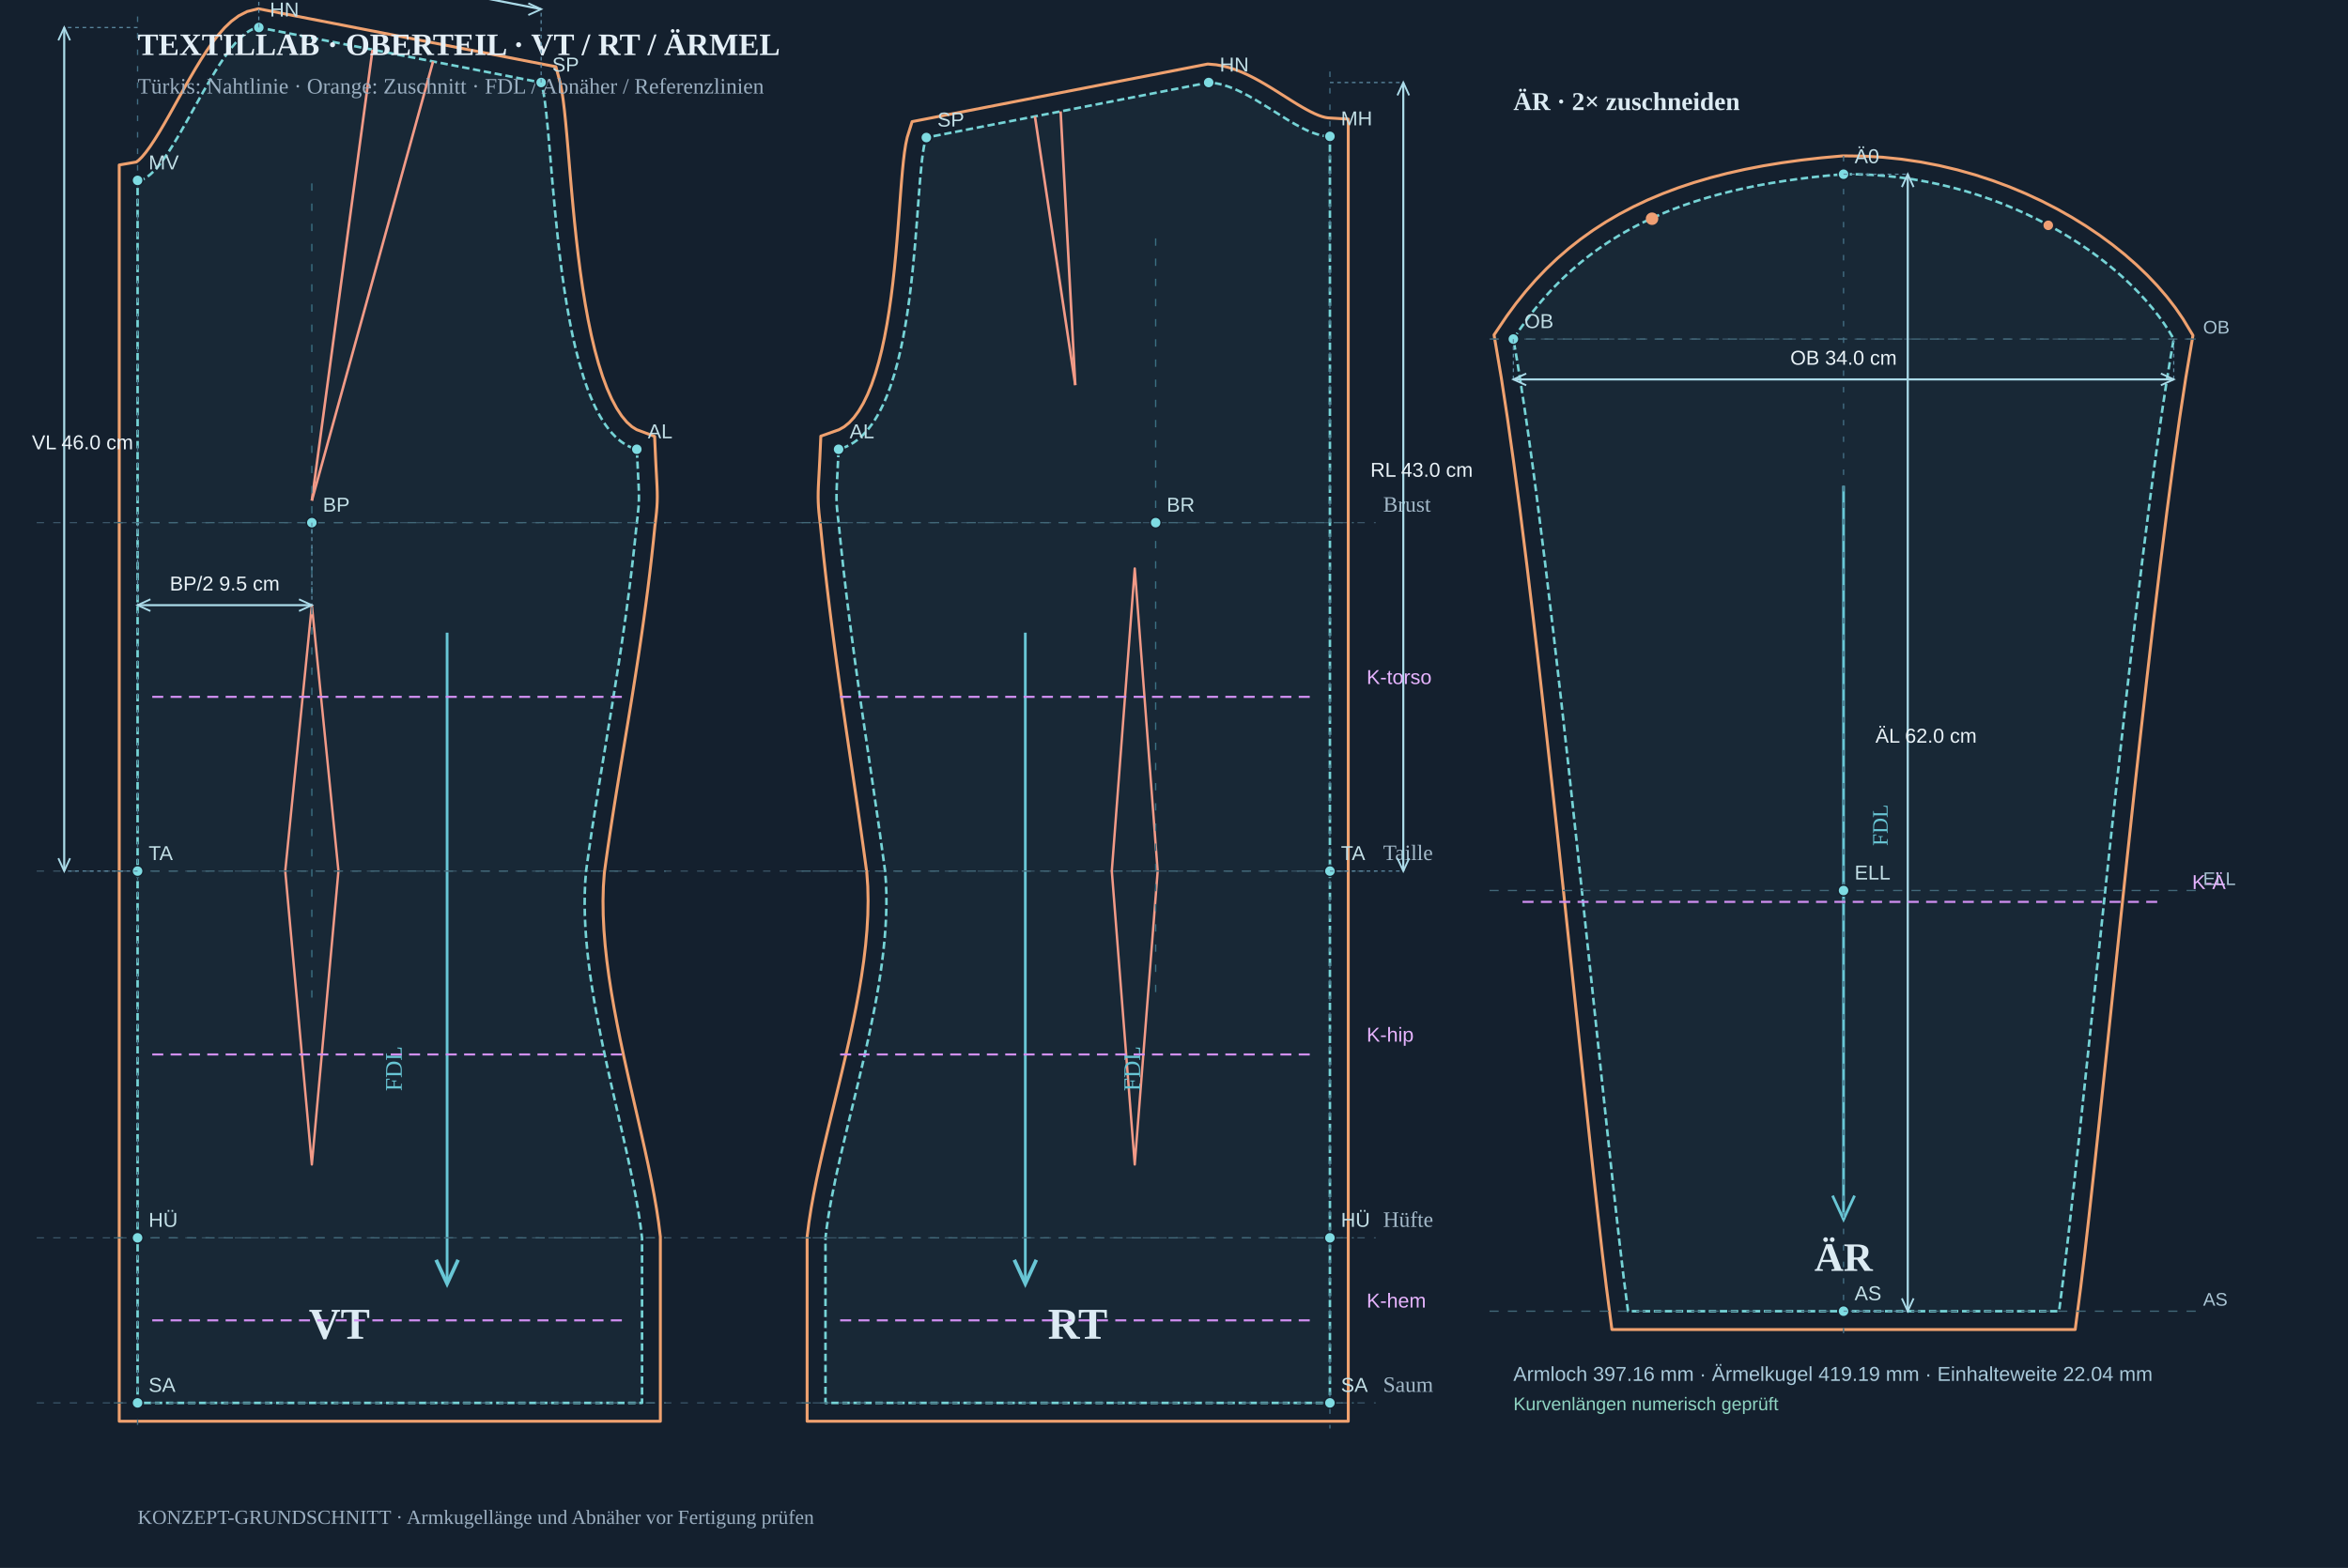
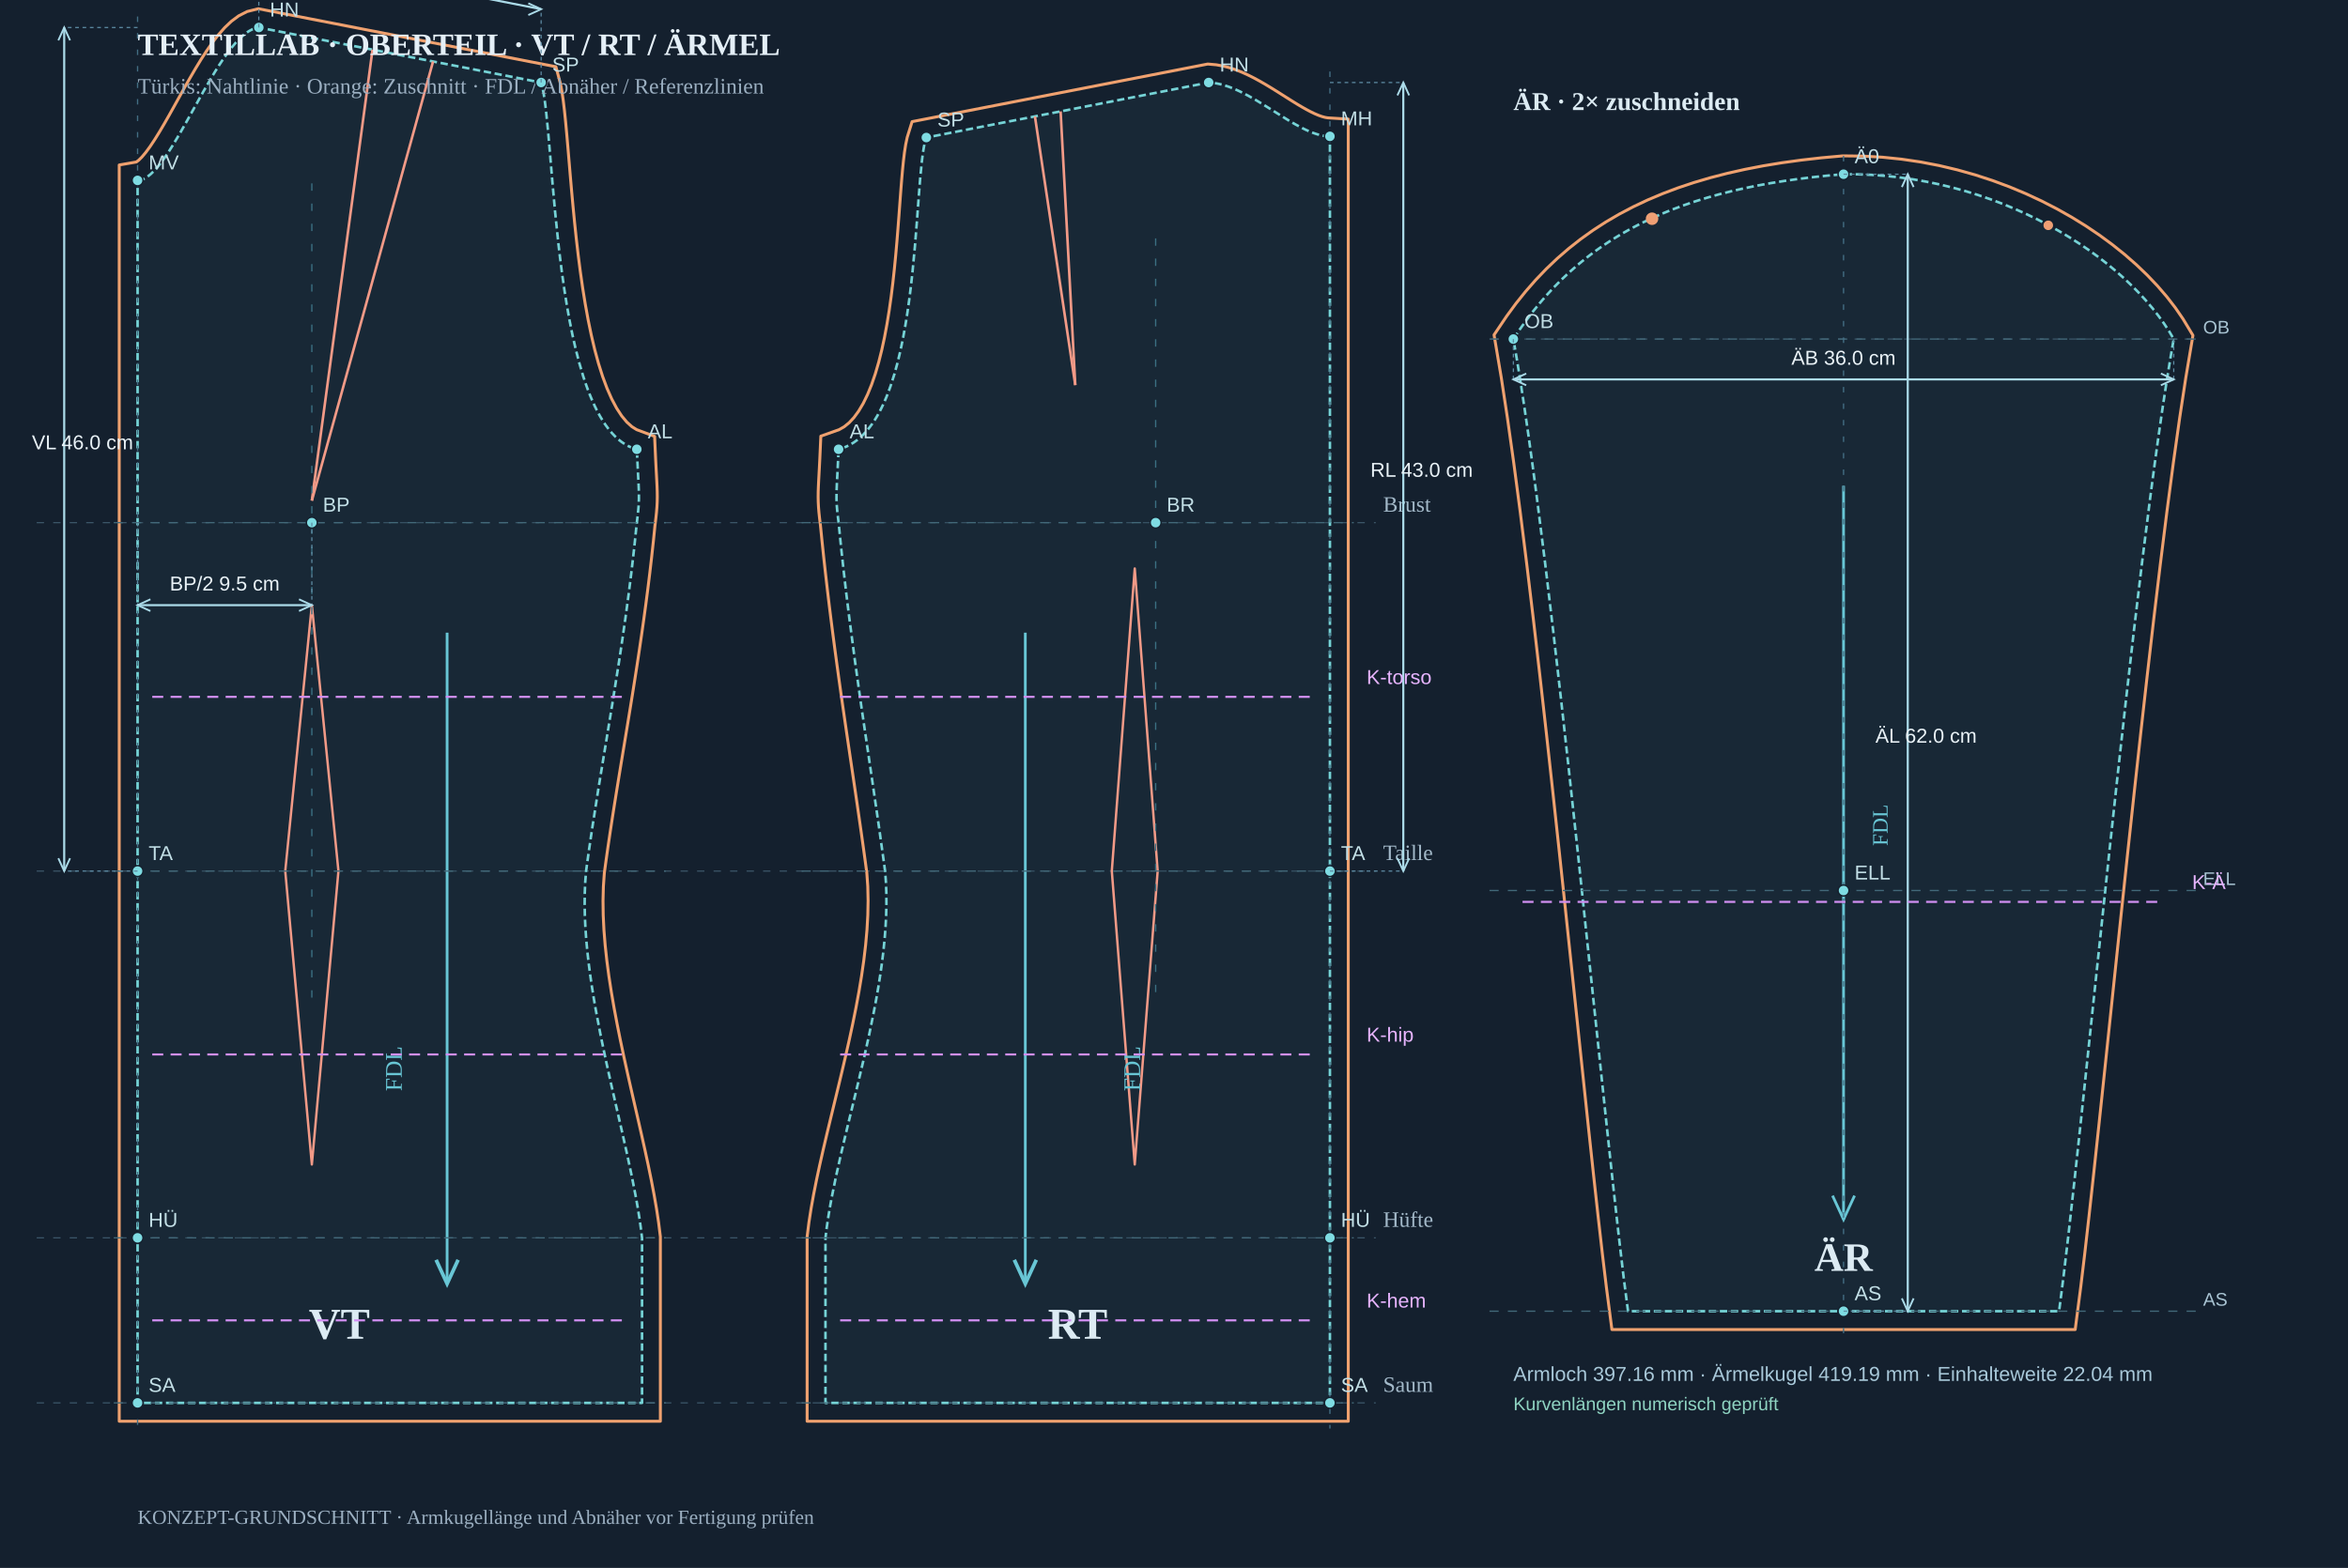
<svg xmlns="http://www.w3.org/2000/svg" width="1280mm" height="855mm" viewBox="0 0 1280 855" data-bodice-version="2" data-pieces="4" data-sleeves="2" data-sewn-area="720619.974" data-cut-area="795036.198" data-mass="166.958">
  <rect width="100%" height="100%" fill="#14202e" />
  <path d="M 20 285 H 750" stroke="#53768c" stroke-width=".65" stroke-dasharray="4 5" opacity=".62" />
  <text x="754" y="279" font-size="12" fill="#a3b9c9">Brust</text>
  <path d="M 20 475 H 750" stroke="#53768c" stroke-width=".65" stroke-dasharray="4 5" opacity=".62" />
  <text x="754" y="469" font-size="12" fill="#a3b9c9">Taille</text>
  <path d="M 20 675 H 750" stroke="#53768c" stroke-width=".65" stroke-dasharray="4 5" opacity=".62" />
  <text x="754" y="669" font-size="12" fill="#a3b9c9">Hüfte</text>
  <path d="M 20 765 H 750" stroke="#53768c" stroke-width=".65" stroke-dasharray="4 5" opacity=".62" />
  <text x="754" y="759" font-size="12" fill="#a3b9c9">Saum</text>
  <g transform="translate(75 0)">
    <path d="M 0 98.37 C 18.504 98.37 43.617 17.501 66.087 15 L 220 45 C 228 69 225.16 233 272.16 245 C 273.16 269 274.16 270 272.16 285 C 265.16 357 252.5 415 244.5 475 C 238.5 538 269 620 275 675 C 275 695 275 730 275 765 L 0 765 Z" fill="#264554" fill-opacity="0.22" stroke="#75d3d6" stroke-dasharray="4 2" stroke-width="1.4" stroke-linejoin="round" />
    <polygon points="-10,89.965 -0.777,88.355 -0.528,88.232 0.638,87.343 2.379,85.607 4.467,83.109 6.778,79.961 9.239,76.269 11.812,72.129 14.469,67.629 17.197,62.851 19.982,57.87 22.818,52.761 25.7,47.593 28.625,42.436 31.594,37.353 34.61,32.407 37.68,27.658 40.823,23.159 44.065,18.96 47.46,15.106 51.095,11.643 55.117,8.646 59.723,6.289 65.812,4.758 228.041,36.379 230.521,45.624 231.337,49.923 232.049,54.79 232.705,60.268 233.33,66.341 233.945,72.97 234.564,80.105 235.203,87.69 235.875,95.664 236.595,103.967 237.375,112.534 238.229,121.302 239.17,130.205 240.211,139.178 241.364,148.153 242.642,157.064 244.056,165.843 245.617,174.419 247.335,182.723 249.218,190.681 251.273,198.219 253.502,205.26 255.901,211.724 258.458,217.527 261.148,222.588 263.925,226.826 266.722,230.184 269.457,232.65 272.076,234.293 281.854,237.948 282.397,250.066 282.632,254.732 282.849,258.726 283.036,262.194 283.185,265.285 283.283,268.144 283.316,270.895 283.267,273.639 283.124,276.457 282.88,279.436 282.532,282.68 282.097,286.13 281.202,294.974 280.235,303.838 279.219,312.566 278.157,321.165 277.054,329.642 275.915,338.002 274.744,346.254 273.546,354.402 272.326,362.455 271.087,370.418 269.836,378.299 268.576,386.104 267.311,393.839 266.047,401.512 264.788,409.13 263.538,416.699 262.302,424.226 261.085,431.717 259.89,439.181 258.723,446.623 257.587,454.051 256.487,461.472 255.427,468.893 254.452,476.031 253.927,483.453 253.727,491.178 253.838,499.109 254.239,507.221 254.907,515.491 255.819,523.896 256.951,532.412 258.277,541.018 259.773,549.69 261.414,558.407 263.173,567.147 265.025,575.89 266.944,584.614 268.904,593.299 270.878,601.926 272.841,610.474 274.766,618.926 276.627,627.262 278.397,635.465 280.05,643.518 281.559,651.405 282.896,659.11 284.034,666.621 285,674.38 285,679.51 285,684.446 285,689.776 285,695.466 285,701.485 285,707.799 285,714.375 285,721.181 285,728.183 285,735.35 285,742.648 285,750.044 285,757.505 285,775 -10,775" fill="none" stroke="#efa16f" stroke-width="1.6" stroke-linejoin="round" />
    <polygon points="95,330 109.5,475 95,635 80.5,475" fill="none" stroke="#f29a87" stroke-width="1.3" stroke-linejoin="round" />
    <path d="M 128.083 27.084 L 95 273" fill="none" stroke="#f29a87" stroke-width="1.4" />
    <path d="M 161.083 33.516 L 95 273" fill="none" stroke="#f29a87" stroke-width="1.4" />
    <path d="M 168.739 345 V 700" stroke="#68c6d5" stroke-width="1.5" fill="none" />
    <path d="M 162.739 687 L 168.739 700 L 174.739 687" fill="none" stroke="#68c6d5" stroke-width="2" />
    <circle cx="95" cy="285" r="2.6" fill="#ef9f74" />
  </g>
  <text x="185" y="730" text-anchor="middle" font-size="24" fill="#dcebf3" font-weight="700">VT</text>
  <text x="219" y="595" font-size="13" fill="#68c6d5" transform="rotate(-90 219 595)">FDL</text>
  <g transform="translate(725 0) scale(-1 1)">
    <path d="M 0 74.353 C 18.504 74.353 43.617 45.881 66.087 45 L 220 75 C 228 95.4 220.84 233 267.84 245 C 268.84 269 269.84 270 267.84 285 C 260.84 357 250.5 415 242.5 475 C 236.5 538 269 620 275 675 C 275 695 275 730 275 765 L 0 765 Z" fill="#264554" fill-opacity="0.22" stroke="#75d3d6" stroke-dasharray="4 2" stroke-width="1.4" stroke-linejoin="round" />
    <polygon points="-10,64.949 1.186,64.261 2.605,64.016 4.273,63.568 6.16,62.905 8.236,62.031 10.474,60.958 12.848,59.704 15.339,58.292 17.932,56.747 20.614,55.092 23.376,53.354 26.209,51.556 29.11,49.725 32.074,47.885 35.099,46.061 38.187,44.279 41.338,42.563 44.557,40.94 47.851,39.439 51.226,38.089 54.693,36.926 58.261,35.991 61.935,35.328 66.613,34.914 227.778,66.328 230.44,74.898 231.257,78.764 231.921,83.018 232.495,87.732 233.014,92.913 233.502,98.539 233.975,104.575 234.453,110.978 234.95,117.699 235.483,124.69 236.067,131.899 236.717,139.272 237.447,146.756 238.273,154.295 239.208,161.834 240.267,169.316 241.462,176.684 242.805,183.878 244.307,190.839 245.978,197.505 247.824,203.813 249.846,209.697 252.042,215.091 254.398,219.929 256.893,224.149 259.489,227.699 262.142,230.553 264.816,232.723 267.514,234.269 277.529,237.834 278.077,250.066 278.312,254.732 278.529,258.726 278.716,262.194 278.865,265.285 278.963,268.144 278.996,270.895 278.947,273.639 278.804,276.457 278.56,279.436 278.212,282.68 277.778,286.123 276.896,294.948 275.966,303.788 275.007,312.494 274.02,321.073 273.008,329.531 271.974,337.874 270.92,346.111 269.849,354.247 268.764,362.29 267.666,370.246 266.558,378.121 265.443,385.923 264.324,393.659 263.202,401.335 262.081,408.958 260.962,416.535 259.849,424.072 258.744,431.578 257.649,439.058 256.566,446.519 255.499,453.97 254.449,461.415 253.42,468.863 252.453,476.017 251.938,483.429 251.767,491.132 251.922,499.044 252.382,507.14 253.122,515.397 254.119,523.791 255.345,532.299 256.775,540.897 258.383,549.564 260.14,558.278 262.02,567.016 263.996,575.758 266.038,584.483 268.121,593.17 270.216,601.8 272.294,610.354 274.328,618.812 276.291,627.156 278.152,635.37 279.885,643.435 281.46,651.337 282.849,659.061 284.02,666.594 285,674.373 285,679.51 285,684.446 285,689.776 285,695.466 285,701.485 285,707.799 285,714.375 285,721.181 285,728.183 285,735.35 285,742.648 285,750.044 285,757.505 285,775 -10,775" fill="none" stroke="#efa16f" stroke-width="1.6" stroke-linejoin="round" />
    <polygon points="106.4,310 118.9,475 106.4,635 93.9,475" fill="none" stroke="#f29a87" stroke-width="1.3" stroke-linejoin="round" />
    <path d="M 146.817 60.736 L 138.817 210" fill="none" stroke="#f29a87" stroke-width="1.4" />
    <path d="M 160.817 63.464 L 138.817 210" fill="none" stroke="#f29a87" stroke-width="1.4" />
    <path d="M 166.061 345 V 700" stroke="#68c6d5" stroke-width="1.5" fill="none" />
    <path d="M 160.061 687 L 166.061 700 L 172.061 687" fill="none" stroke="#68c6d5" stroke-width="2" />
    <circle cx="95" cy="285" r="2.6" fill="#ef9f74" />
  </g>
  <text x="587.5" y="730" text-anchor="middle" font-size="24" fill="#dcebf3" font-weight="700">RT</text>
  <text x="621.5" y="595" font-size="13" fill="#68c6d5" transform="rotate(-90 621.5 595)">FDL</text>
  <g transform="translate(825 95)">
    <path d="M 0 89.888 C 36 34.157 90 7.191 180 0 C 262.8 -1 334.8 44.944 360 89.888 C 338.4 209.888 309.25 535 297.5 620 L 62.5 620 C 50.75 535 21.6 209.888 0 89.888 Z" fill="#264554" fill-opacity=".22" stroke="#75d3d6" stroke-dasharray="4 2" stroke-width="1.4" stroke-linejoin="round" />
    <polygon points="-10.526,87.613 -3.584,77.314 1.451,70.459 6.713,63.895 12.209,57.62 17.946,51.635 23.93,45.939 30.166,40.533 36.659,35.414 43.413,30.584 50.432,26.039 57.72,21.776 65.28,17.794 73.116,14.087 81.234,10.652 89.637,7.483 98.332,4.575 107.324,1.923 116.621,-0.48 126.228,-2.639 136.154,-4.559 146.407,-6.247 156.993,-7.708 167.922,-8.947 179.604,-10.005 190.635,-9.881 201.254,-9.27 211.718,-8.193 222.011,-6.671 232.117,-4.726 242.02,-2.38 251.706,0.345 261.159,3.428 270.364,6.846 279.307,10.58 287.972,14.608 296.345,18.91 304.412,23.466 312.159,28.255 319.569,33.259 326.63,38.457 333.327,43.832 339.644,49.366 345.568,55.042 351.083,60.842 356.174,66.752 360.823,72.757 365.015,78.844 370.478,87.897 366.58,110.957 363.213,133.046 359.763,157.58 356.252,184.214 352.7,212.605 349.126,242.417 345.551,273.311 341.992,304.952 338.468,337.005 334.999,369.135 331.604,401.008 328.3,432.289 325.107,462.644 322.044,491.741 319.129,519.247 316.38,544.829 313.816,568.157 311.454,588.903 309.313,606.747 306.281,630 53.719,630 50.687,606.747 48.546,588.903 46.184,568.157 43.62,544.829 40.871,519.247 37.956,491.741 34.893,462.644 31.7,432.289 28.396,401.008 25.001,369.135 21.532,337.005 18.008,304.952 14.449,273.311 10.874,242.417 7.3,212.605 3.748,184.214 0.237,157.58 -3.213,133.046 -6.58,110.957" fill="none" stroke="#efa16f" stroke-width="1.6" stroke-linejoin="round" />
    <path d="M 180 169.888 V 570" stroke="#68c6d5" stroke-width="1.5" />
    <path d="M 174 557 L 180 570 L 186 557" stroke="#68c6d5" stroke-width="1.5" fill="none" />
    <path d="M -12 89.888 H 372" stroke="#53768c" stroke-dasharray="4 5" stroke-width=".65" opacity=".6" />
    <circle cx="75.6" cy="24.27" r="3.4" fill="#ef9f74" />
    <circle cx="291.6" cy="27.865" r="2.6" fill="#ef9f74" />
    <text x="180" y="598" text-anchor="middle" font-size="22" font-weight="700" fill="#dcebf3">ÄR</text>
    <text x="204" y="354.944" text-anchor="middle" font-size="12" fill="#68c6d5" transform="rotate(-90 204 354.944)">FDL</text>
  </g>
  <text x="75" y="30" font-size="17" font-weight="700" fill="#e4eff7">TEXTILLAB · OBERTEIL · VT / RT / ÄRMEL</text>
  <text x="75" y="51" font-size="12" fill="#9bafc1">Türkis: Nahtlinie · Orange: Zuschnitt · FDL / Abnäher / Referenzlinien</text>
  <text x="825" y="60" font-size="14" font-weight="600" fill="#dcebf3">ÄR · 2× zuschneiden</text>
  <text x="75" y="831" font-size="11" fill="#9bafc1">KONZEPT-GRUNDSCHNITT · Armkugellänge und Abnäher vor Fertigung prüfen</text>
  <g id="textillab-construction-overlay" data-overlay-version="1.0">
    <g id="layer-construction-lines">
      <path d="M 62 285 L 363 285" fill="none" stroke="#426879" stroke-width=".7" stroke-dasharray="5 5" />
      <path d="M 62 475 L 363 475" fill="none" stroke="#426879" stroke-width=".7" stroke-dasharray="5 5" />
      <path d="M 62 675 L 363 675" fill="none" stroke="#426879" stroke-width=".7" stroke-dasharray="5 5" />
      <path d="M 62 765 L 363 765" fill="none" stroke="#426879" stroke-width=".7" stroke-dasharray="5 5" />
      <path d="M 75 9 L 75 779" fill="none" stroke="#436e84" stroke-width=".7" stroke-dasharray="3 6" />
      <path d="M 170 100 L 170 545" fill="none" stroke="#3b7183" stroke-width=".7" stroke-dasharray="4 7" />
      <path d="M 437 285 L 738 285" fill="none" stroke="#426879" stroke-width=".7" stroke-dasharray="5 5" />
      <path d="M 437 475 L 738 475" fill="none" stroke="#426879" stroke-width=".7" stroke-dasharray="5 5" />
      <path d="M 437 675 L 738 675" fill="none" stroke="#426879" stroke-width=".7" stroke-dasharray="5 5" />
      <path d="M 437 765 L 738 765" fill="none" stroke="#426879" stroke-width=".7" stroke-dasharray="5 5" />
      <path d="M 725 39 L 725 779" fill="none" stroke="#436e84" stroke-width=".7" stroke-dasharray="3 6" />
      <path d="M 630 130 L 630 545" fill="none" stroke="#3b7183" stroke-width=".7" stroke-dasharray="4 7" />
      <path d="M 812 184.89 L 1198 184.89" fill="none" stroke="#426879" stroke-width=".7" stroke-dasharray="5 5" />
      <text x="1201" y="181.89" fill="#a9c4d3" font-size="10" text-anchor="start" font-family="Segoe UI,Arial,sans-serif">OB</text>
      <path d="M 812 485.6 L 1198 485.6" fill="none" stroke="#426879" stroke-width=".7" stroke-dasharray="5 5" />
      <text x="1201" y="482.6" fill="#a9c4d3" font-size="10" text-anchor="start" font-family="Segoe UI,Arial,sans-serif">ELL</text>
      <path d="M 812 715 L 1198 715" fill="none" stroke="#426879" stroke-width=".7" stroke-dasharray="5 5" />
      <text x="1201" y="712" fill="#a9c4d3" font-size="10" text-anchor="start" font-family="Segoe UI,Arial,sans-serif">AS</text>
      <path d="M 1005 85 L 1005 730" fill="none" stroke="#436e84" stroke-width=".7" stroke-dasharray="3 6" />
    </g>
    <g id="layer-construction-points">
      <circle cx="75" cy="98.37" r="3" fill="#7edbe2" stroke="#14202e" stroke-width=".8" />
      <text x="81" y="92.37" fill="#c2dfe6" font-size="11" text-anchor="start" font-family="Segoe UI,Arial,sans-serif">MV</text>
      <circle cx="141.09" cy="15" r="3" fill="#7edbe2" stroke="#14202e" stroke-width=".8" />
      <text x="147.09" y="9" fill="#c2dfe6" font-size="11" text-anchor="start" font-family="Segoe UI,Arial,sans-serif">HN</text>
      <circle cx="295" cy="45" r="3" fill="#7edbe2" stroke="#14202e" stroke-width=".8" />
      <text x="301" y="39" fill="#c2dfe6" font-size="11" text-anchor="start" font-family="Segoe UI,Arial,sans-serif">SP</text>
      <circle cx="347.16" cy="245" r="3" fill="#7edbe2" stroke="#14202e" stroke-width=".8" />
      <text x="353.16" y="239" fill="#c2dfe6" font-size="11" text-anchor="start" font-family="Segoe UI,Arial,sans-serif">AL</text>
      <circle cx="170" cy="285" r="3" fill="#7edbe2" stroke="#14202e" stroke-width=".8" />
      <text x="176" y="279" fill="#c2dfe6" font-size="11" text-anchor="start" font-family="Segoe UI,Arial,sans-serif">BP</text>
      <circle cx="75" cy="475" r="3" fill="#7edbe2" stroke="#14202e" stroke-width=".8" />
      <text x="81" y="469" fill="#c2dfe6" font-size="11" text-anchor="start" font-family="Segoe UI,Arial,sans-serif">TA</text>
      <circle cx="75" cy="675" r="3" fill="#7edbe2" stroke="#14202e" stroke-width=".8" />
      <text x="81" y="669" fill="#c2dfe6" font-size="11" text-anchor="start" font-family="Segoe UI,Arial,sans-serif">HÜ</text>
      <circle cx="75" cy="765" r="3" fill="#7edbe2" stroke="#14202e" stroke-width=".8" />
      <text x="81" y="759" fill="#c2dfe6" font-size="11" text-anchor="start" font-family="Segoe UI,Arial,sans-serif">SA</text>
      <circle cx="725" cy="74.35" r="3" fill="#7edbe2" stroke="#14202e" stroke-width=".8" />
      <text x="731" y="68.35" fill="#c2dfe6" font-size="11" text-anchor="start" font-family="Segoe UI,Arial,sans-serif">MH</text>
      <circle cx="658.91" cy="45" r="3" fill="#7edbe2" stroke="#14202e" stroke-width=".8" />
      <text x="664.91" y="39" fill="#c2dfe6" font-size="11" text-anchor="start" font-family="Segoe UI,Arial,sans-serif">HN</text>
      <circle cx="505" cy="75" r="3" fill="#7edbe2" stroke="#14202e" stroke-width=".8" />
      <text x="511" y="69" fill="#c2dfe6" font-size="11" text-anchor="start" font-family="Segoe UI,Arial,sans-serif">SP</text>
      <circle cx="457.16" cy="245" r="3" fill="#7edbe2" stroke="#14202e" stroke-width=".8" />
      <text x="463.16" y="239" fill="#c2dfe6" font-size="11" text-anchor="start" font-family="Segoe UI,Arial,sans-serif">AL</text>
      <circle cx="630" cy="285" r="3" fill="#7edbe2" stroke="#14202e" stroke-width=".8" />
      <text x="636" y="279" fill="#c2dfe6" font-size="11" text-anchor="start" font-family="Segoe UI,Arial,sans-serif">BR</text>
      <circle cx="725" cy="475" r="3" fill="#7edbe2" stroke="#14202e" stroke-width=".8" />
      <text x="731" y="469" fill="#c2dfe6" font-size="11" text-anchor="start" font-family="Segoe UI,Arial,sans-serif">TA</text>
      <circle cx="725" cy="675" r="3" fill="#7edbe2" stroke="#14202e" stroke-width=".8" />
      <text x="731" y="669" fill="#c2dfe6" font-size="11" text-anchor="start" font-family="Segoe UI,Arial,sans-serif">HÜ</text>
      <circle cx="725" cy="765" r="3" fill="#7edbe2" stroke="#14202e" stroke-width=".8" />
      <text x="731" y="759" fill="#c2dfe6" font-size="11" text-anchor="start" font-family="Segoe UI,Arial,sans-serif">SA</text>
      <circle cx="1005" cy="95" r="3" fill="#7edbe2" stroke="#14202e" stroke-width=".8" />
      <text x="1011" y="89" fill="#c2dfe6" font-size="11" text-anchor="start" font-family="Segoe UI,Arial,sans-serif">Ä0</text>
      <circle cx="825" cy="184.89" r="3" fill="#7edbe2" stroke="#14202e" stroke-width=".8" />
      <text x="831" y="178.89" fill="#c2dfe6" font-size="11" text-anchor="start" font-family="Segoe UI,Arial,sans-serif">OB</text>
      <circle cx="1005" cy="485.6" r="3" fill="#7edbe2" stroke="#14202e" stroke-width=".8" />
      <text x="1011" y="479.6" fill="#c2dfe6" font-size="11" text-anchor="start" font-family="Segoe UI,Arial,sans-serif">ELL</text>
      <circle cx="1005" cy="715" r="3" fill="#7edbe2" stroke="#14202e" stroke-width=".8" />
      <text x="1011" y="709" fill="#c2dfe6" font-size="11" text-anchor="start" font-family="Segoe UI,Arial,sans-serif">AS</text>
    </g>
    <g id="layer-dimensions">
      <g class="tl-dimension" data-rule="VL" data-measure="frontLength">
        <path d="M 75 15 L 35 15" fill="none" stroke="#5d8ba3" stroke-width=".65" stroke-dasharray="2 2" />
        <path d="M 75 475 L 35 475" fill="none" stroke="#5d8ba3" stroke-width=".65" stroke-dasharray="2 2" />
        <path d="M 35 15 L 35 475" fill="none" stroke="#abdbe9" stroke-width="1.15" stroke-dasharray="" />
        <text x="45" y="245" fill="#e9f2f7" font-size="11" text-anchor="middle" font-family="Segoe UI,Arial,sans-serif">VL 46.0 cm</text>
        <path d="M 38.2 22 L 35 15 L 31.8 22" stroke="#abdbe9" stroke-width="1" fill="none" />
        <path d="M 38.2 468 L 35 475 L 31.8 468" stroke="#abdbe9" stroke-width="1" fill="none" />
      </g>
      <g class="tl-dimension" data-rule="RL" data-measure="backWaist">
        <path d="M 725 45 L 765 45" fill="none" stroke="#5d8ba3" stroke-width=".65" stroke-dasharray="2 2" />
        <path d="M 725 475 L 765 475" fill="none" stroke="#5d8ba3" stroke-width=".65" stroke-dasharray="2 2" />
        <path d="M 765 45 L 765 475" fill="none" stroke="#abdbe9" stroke-width="1.15" stroke-dasharray="" />
        <text x="775" y="260" fill="#e9f2f7" font-size="11" text-anchor="middle" font-family="Segoe UI,Arial,sans-serif">RL 43.0 cm</text>
        <path d="M 768.2 52 L 765 45 L 761.8 52" stroke="#abdbe9" stroke-width="1" fill="none" />
        <path d="M 768.2 468 L 765 475 L 761.8 468" stroke="#abdbe9" stroke-width="1" fill="none" />
      </g>
-       <g class="tl-dimension" data-rule="S" data-measure="shoulder">
+       <g class="tl-dimension" data-rule="SL" data-measure="shoulder">
        <path d="M 141.09 15 L 141.09 -25" fill="none" stroke="#5d8ba3" stroke-width=".65" stroke-dasharray="2 2" />
        <path d="M 295 45 L 295 5" fill="none" stroke="#5d8ba3" stroke-width=".65" stroke-dasharray="2 2" />
        <path d="M 141.09 -25 L 295 5" fill="none" stroke="#abdbe9" stroke-width="1.15" stroke-dasharray="" />
-         <text x="218.05" y="-18" fill="#e9f2f7" font-size="11" text-anchor="middle" font-family="Segoe UI,Arial,sans-serif">Sch 44.0 cm</text>
+         <text x="218.05" y="-18" fill="#e9f2f7" font-size="11" text-anchor="middle" font-family="Segoe UI,Arial,sans-serif">SL 15.7 cm</text>
        <path d="M 148.09 -21.8 L 141.09 -25 L 148.09 -28.2" stroke="#abdbe9" stroke-width="1" fill="none" />
        <path d="M 288 8.2 L 295 5 L 288 1.8" stroke="#abdbe9" stroke-width="1" fill="none" />
      </g>
      <g class="tl-dimension" data-rule="BPA" data-measure="bustSpan">
        <path d="M 75 285 L 75 330" fill="none" stroke="#5d8ba3" stroke-width=".65" stroke-dasharray="2 2" />
        <path d="M 170 285 L 170 330" fill="none" stroke="#5d8ba3" stroke-width=".65" stroke-dasharray="2 2" />
        <path d="M 75 330 L 170 330" fill="none" stroke="#abdbe9" stroke-width="1.15" stroke-dasharray="" />
        <text x="122.5" y="322" fill="#e9f2f7" font-size="11" text-anchor="middle" font-family="Segoe UI,Arial,sans-serif">BP/2 9.5 cm</text>
        <path d="M 82 333.2 L 75 330 L 82 326.8" stroke="#abdbe9" stroke-width="1" fill="none" />
        <path d="M 163 333.2 L 170 330 L 163 326.8" stroke="#abdbe9" stroke-width="1" fill="none" />
      </g>
      <g class="tl-dimension" data-rule="ÄL" data-measure="sleeve">
        <path d="M 1005 95 L 1040 95" fill="none" stroke="#5d8ba3" stroke-width=".65" stroke-dasharray="2 2" />
        <path d="M 1005 715 L 1040 715" fill="none" stroke="#5d8ba3" stroke-width=".65" stroke-dasharray="2 2" />
        <path d="M 1040 95 L 1040 715" fill="none" stroke="#abdbe9" stroke-width="1.15" stroke-dasharray="" />
        <text x="1050" y="405" fill="#e9f2f7" font-size="11" text-anchor="middle" font-family="Segoe UI,Arial,sans-serif">ÄL 62.0 cm</text>
        <path d="M 1043.2 102 L 1040 95 L 1036.8 102" stroke="#abdbe9" stroke-width="1" fill="none" />
        <path d="M 1043.2 708 L 1040 715 L 1036.8 708" stroke="#abdbe9" stroke-width="1" fill="none" />
      </g>
      <g class="tl-dimension" data-rule="OU" data-measure="upperArm">
        <path d="M 825 184.89 L 825 206.89" fill="none" stroke="#5d8ba3" stroke-width=".65" stroke-dasharray="2 2" />
        <path d="M 1185 184.89 L 1185 206.89" fill="none" stroke="#5d8ba3" stroke-width=".65" stroke-dasharray="2 2" />
        <path d="M 825 206.89 L 1185 206.89" fill="none" stroke="#abdbe9" stroke-width="1.15" stroke-dasharray="" />
-         <text x="1005" y="198.89" fill="#e9f2f7" font-size="11" text-anchor="middle" font-family="Segoe UI,Arial,sans-serif">OB 34.0 cm</text>
+         <text x="1005" y="198.89" fill="#e9f2f7" font-size="11" text-anchor="middle" font-family="Segoe UI,Arial,sans-serif">ÄB 36.0 cm</text>
        <path d="M 832 210.09 L 825 206.89 L 832 203.69" stroke="#abdbe9" stroke-width="1" fill="none" />
        <path d="M 1178 210.09 L 1185 206.89 L 1178 203.69" stroke="#abdbe9" stroke-width="1" fill="none" />
      </g>
    </g>
    <g id="layer-alteration-lines">
      <path d="M 83 380 L 342 380" fill="none" stroke="#d18ff2" stroke-width="1.15" stroke-dasharray="6 4" />
      <path d="M 458 380 L 717 380" fill="none" stroke="#d18ff2" stroke-width="1.15" stroke-dasharray="6 4" />
      <text x="745" y="373" fill="#e7b4ff" font-size="11" text-anchor="start" font-family="Segoe UI,Arial,sans-serif">K-torso</text>
      <path d="M 83 575 L 342 575" fill="none" stroke="#d18ff2" stroke-width="1.15" stroke-dasharray="6 4" />
      <path d="M 458 575 L 717 575" fill="none" stroke="#d18ff2" stroke-width="1.15" stroke-dasharray="6 4" />
      <text x="745" y="568" fill="#e7b4ff" font-size="11" text-anchor="start" font-family="Segoe UI,Arial,sans-serif">K-hip</text>
      <path d="M 83 720 L 342 720" fill="none" stroke="#d18ff2" stroke-width="1.15" stroke-dasharray="6 4" />
      <path d="M 458 720 L 717 720" fill="none" stroke="#d18ff2" stroke-width="1.15" stroke-dasharray="6 4" />
      <text x="745" y="713" fill="#e7b4ff" font-size="11" text-anchor="start" font-family="Segoe UI,Arial,sans-serif">K-hem</text>
      <path d="M 830 491.8 L 1180 491.8" fill="none" stroke="#d18ff2" stroke-width="1.15" stroke-dasharray="6 4" />
      <text x="1195" y="484.8" fill="#e7b4ff" font-size="11" text-anchor="start" font-family="Segoe UI,Arial,sans-serif">K-Ä</text>
    </g>
    <g id="layer-rule-notes">
      <text x="825" y="753" fill="#a8c8d9" font-size="11" text-anchor="start" font-family="Segoe UI,Arial,sans-serif">Armloch 397.16 mm · Ärmelkugel 419.19 mm · Einhalteweite 22.04 mm</text>
      <text x="825" y="769" fill="#8fd4c2" font-size="10" text-anchor="start" font-family="Segoe UI,Arial,sans-serif">Kurvenlängen numerisch geprüft</text>
    </g>
  </g>
</svg>
